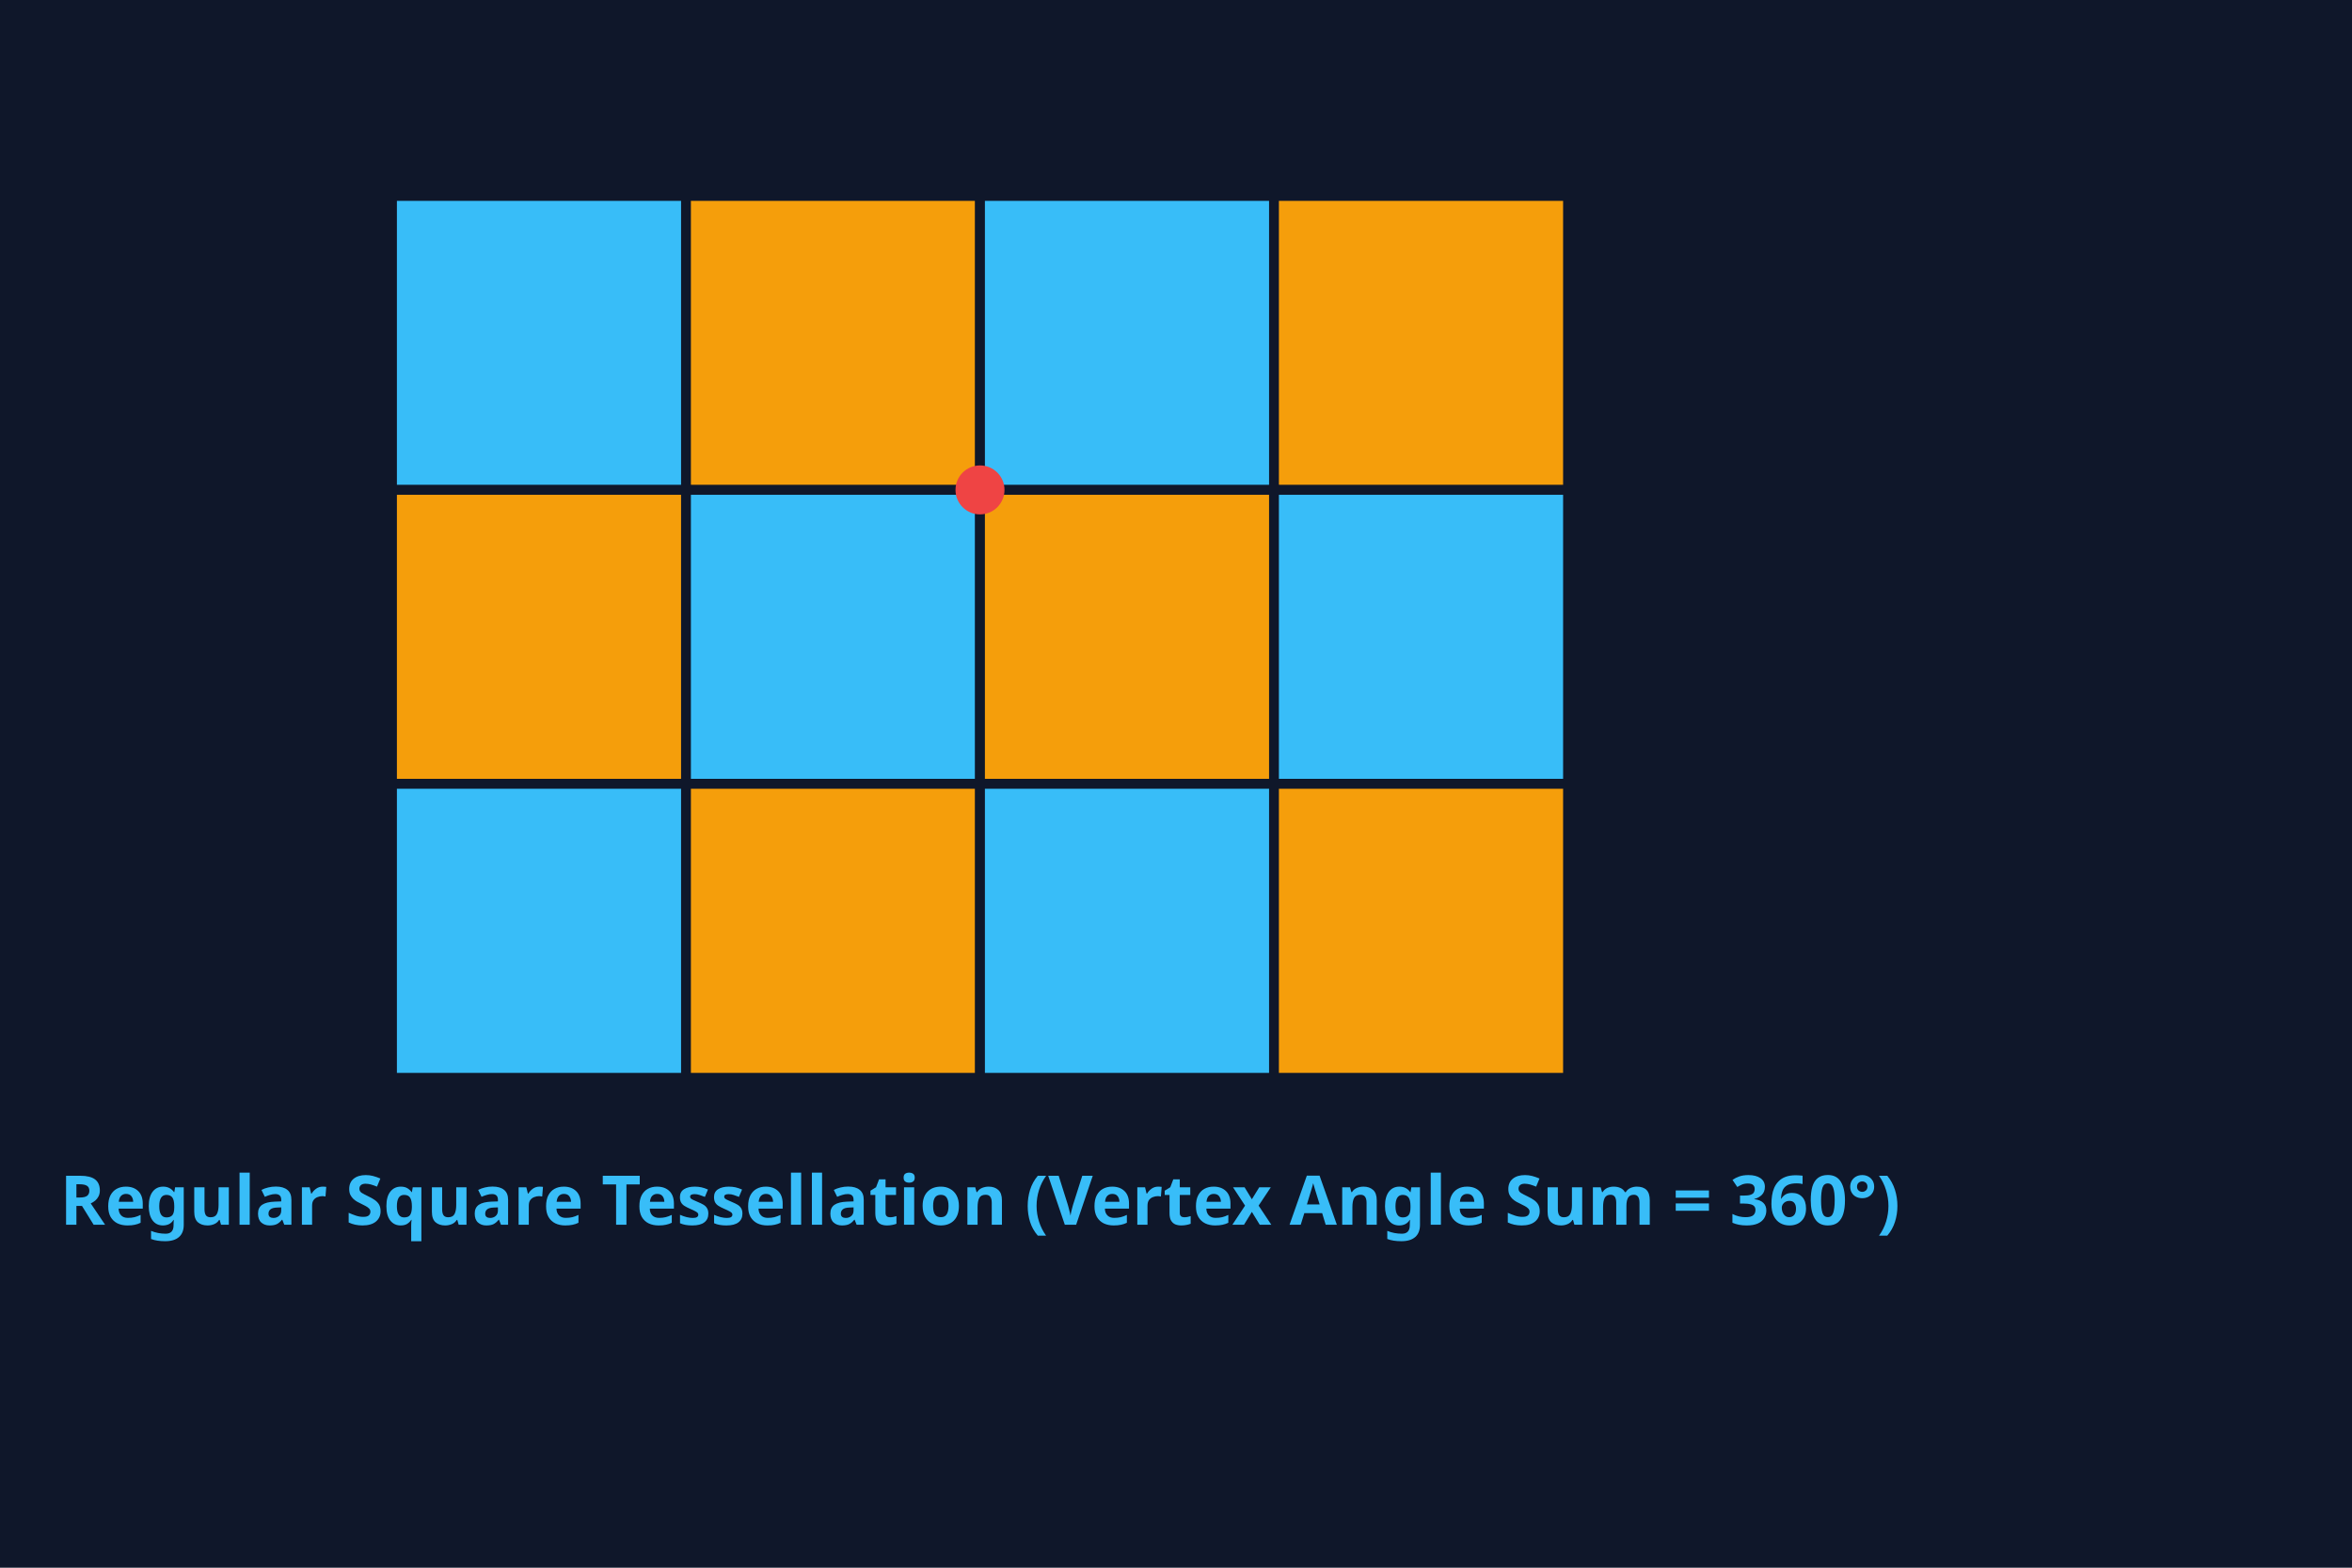
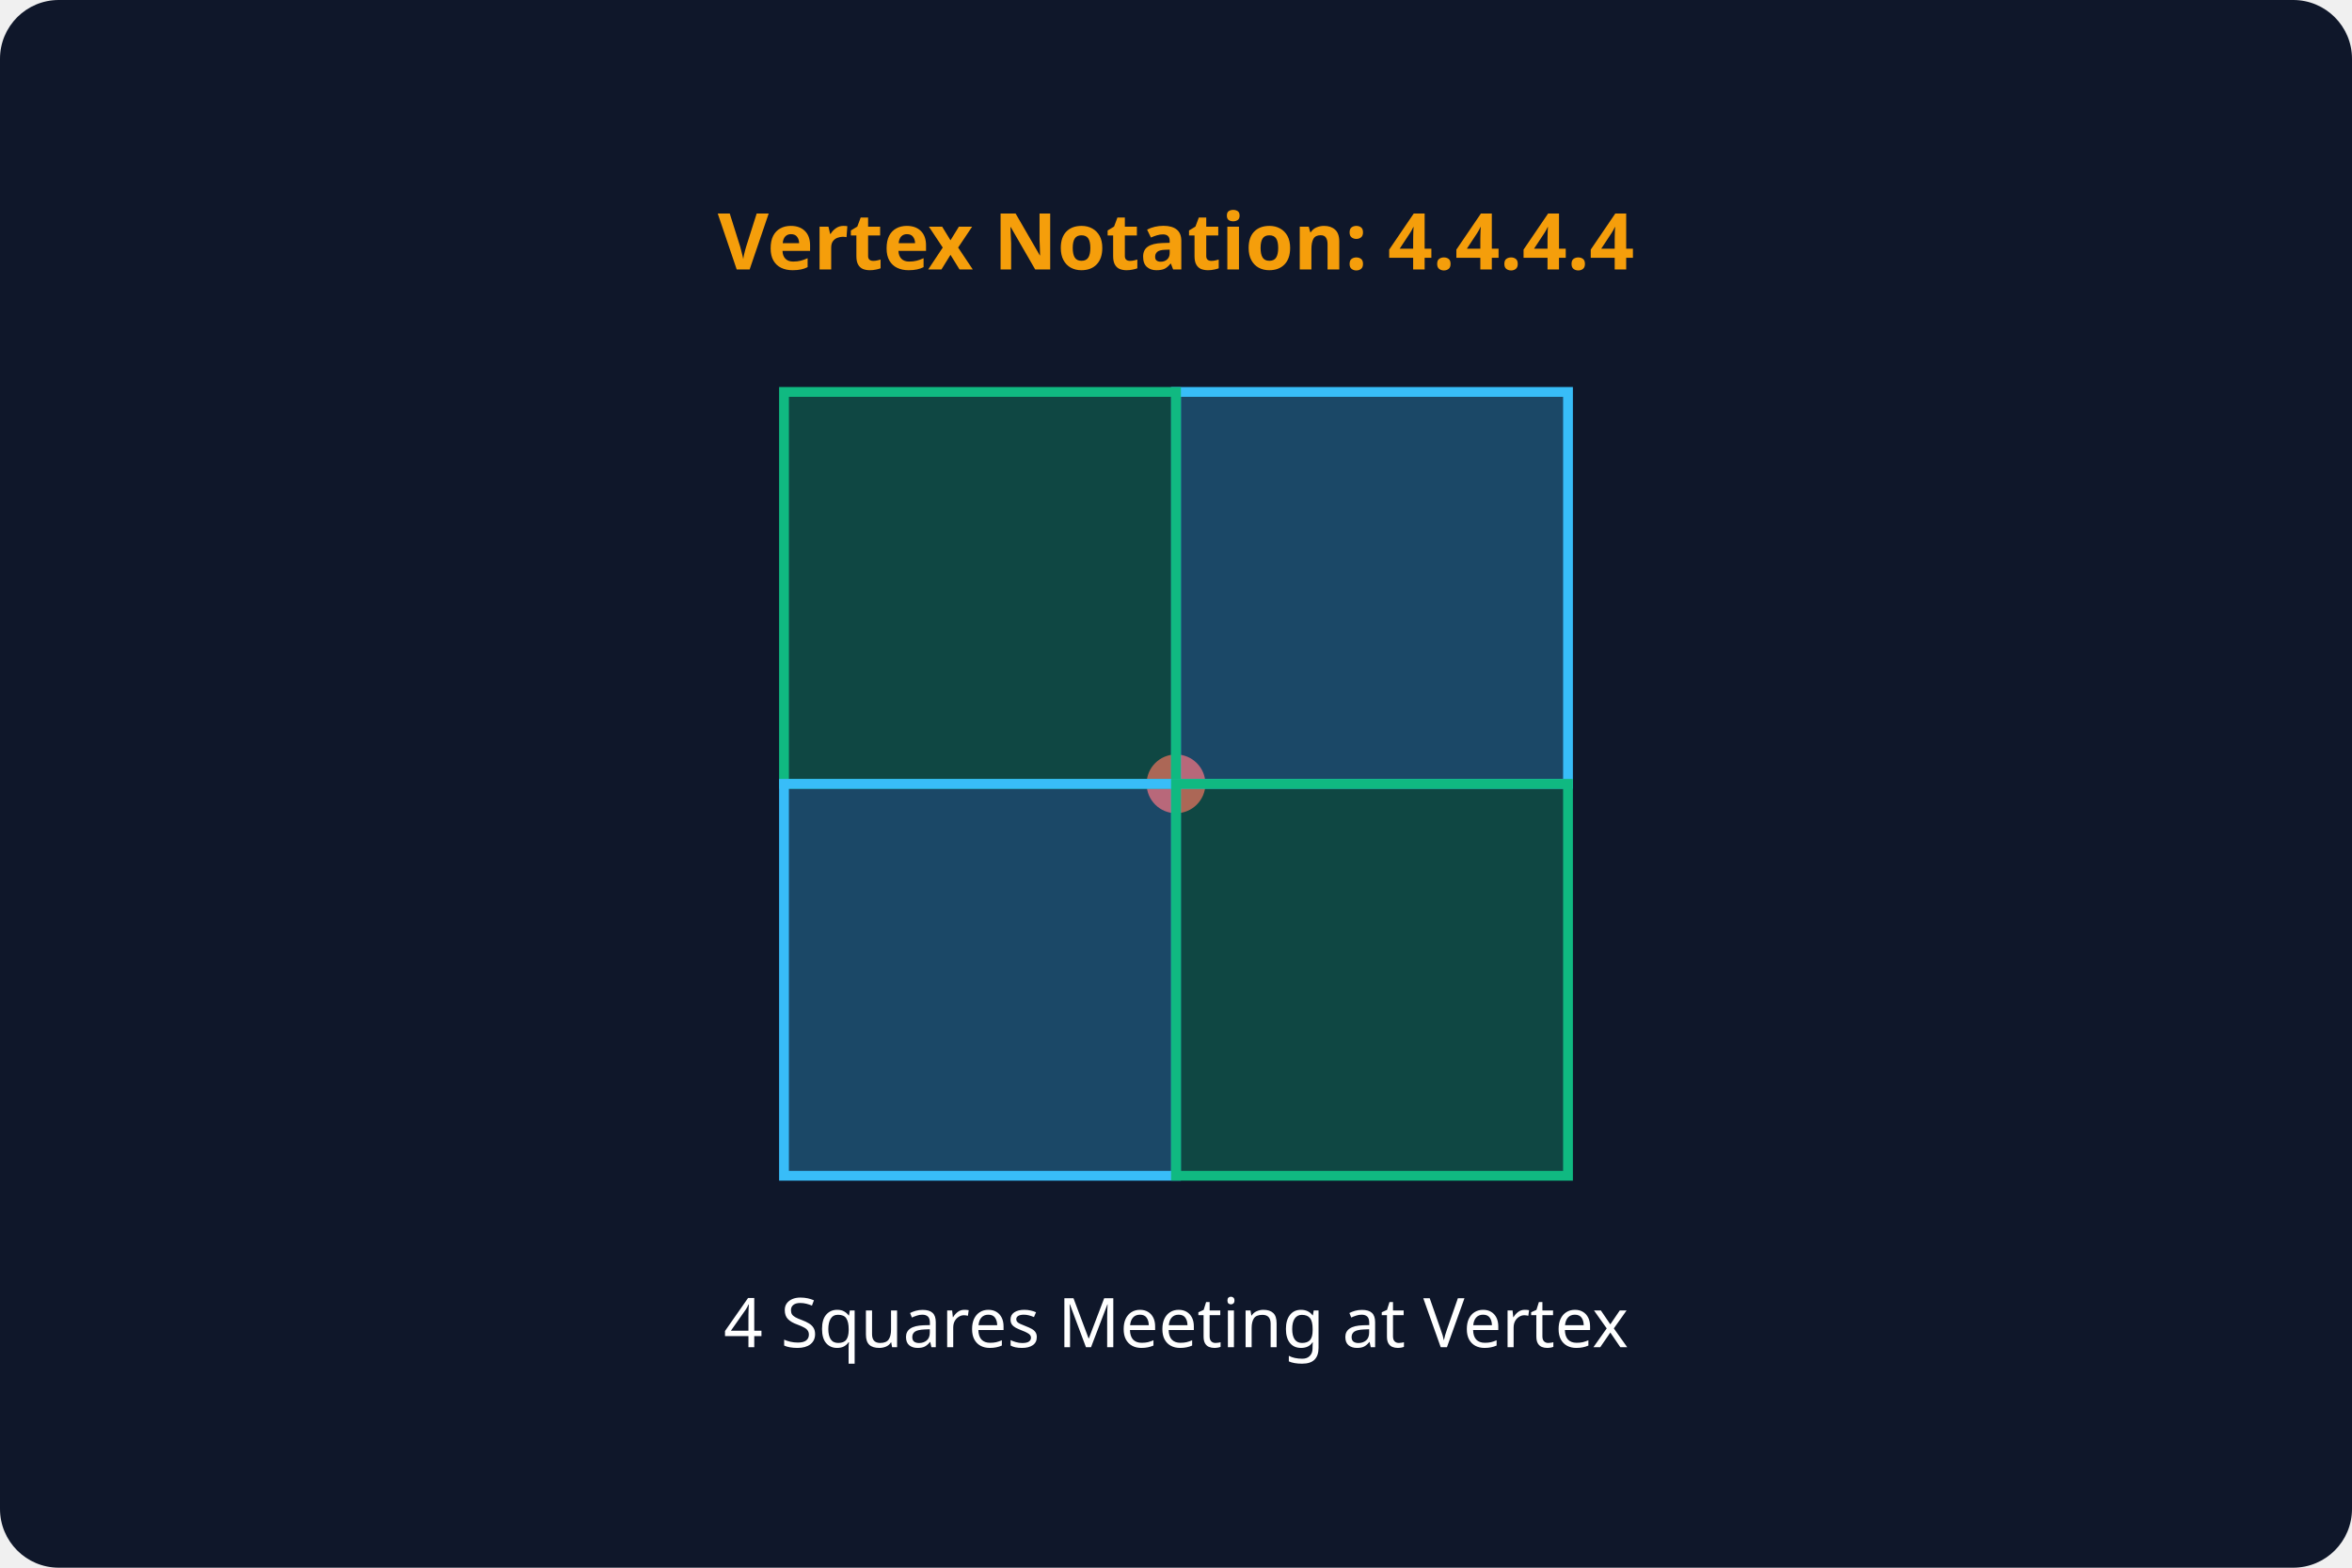
<svg xmlns="http://www.w3.org/2000/svg" width="480" height="320" viewBox="0 0 480 320">
  <defs>
    <marker id="arrow" viewBox="0 0 10 10" refX="5" refY="5" markerWidth="6" markerHeight="6" orient="auto-start-reverse">
      <path d="M 0 0 L 10 5 L 0 10 z" fill="#f59e0b" />
    </marker>
  </defs>
-   <rect width="100%" height="100%" fill="#0f172a" />
-   <g transform="translate(80, 40)">
-     <rect x="0" y="0" width="60" height="60" fill="#38bdf8" stroke="#0f172a" stroke-width="2" />
-     <rect x="60" y="0" width="60" height="60" fill="#f59e0b" stroke="#0f172a" stroke-width="2" />
-     <rect x="120" y="0" width="60" height="60" fill="#38bdf8" stroke="#0f172a" stroke-width="2" />
-     <rect x="180" y="0" width="60" height="60" fill="#f59e0b" stroke="#0f172a" stroke-width="2" />
-     <rect x="0" y="60" width="60" height="60" fill="#f59e0b" stroke="#0f172a" stroke-width="2" />
-     <rect x="60" y="60" width="60" height="60" fill="#38bdf8" stroke="#0f172a" stroke-width="2" />
-     <rect x="120" y="60" width="60" height="60" fill="#f59e0b" stroke="#0f172a" stroke-width="2" />
-     <rect x="180" y="60" width="60" height="60" fill="#38bdf8" stroke="#0f172a" stroke-width="2" />
-     <rect x="0" y="120" width="60" height="60" fill="#38bdf8" stroke="#0f172a" stroke-width="2" />
-     <rect x="60" y="120" width="60" height="60" fill="#f59e0b" stroke="#0f172a" stroke-width="2" />
-     <rect x="120" y="120" width="60" height="60" fill="#38bdf8" stroke="#0f172a" stroke-width="2" />
-     <rect x="180" y="120" width="60" height="60" fill="#f59e0b" stroke="#0f172a" stroke-width="2" />
-     <circle cx="120" cy="60" r="5" fill="#ef4444" />
-     <text x="120" y="210" text-anchor="middle" font-family="sans-serif" font-size="14" fill="#38bdf8" font-weight="bold">Regular Square Tessellation (Vertex Angle Sum = 360°)</text>
+   <rect width="100%" height="100%" fill="#0f172a" rx="12" />
+   <g transform="translate(100, 30)">
+     <text x="140" y="25" text-anchor="middle" font-family="sans-serif" font-size="16" fill="#f59e0b" font-weight="bold">Vertex Notation: 4.4.4.4</text>
+     <circle cx="140" cy="130" r="6" fill="#ef4444" />
+     <rect x="140" y="50" width="80" height="80" fill="rgba(56, 189, 248, 0.3)" stroke="#38bdf8" stroke-width="2" />
+     <rect x="60" y="50" width="80" height="80" fill="rgba(16, 185, 129, 0.3)" stroke="#10b981" stroke-width="2" />
+     <rect x="60" y="130" width="80" height="80" fill="rgba(56, 189, 248, 0.3)" stroke="#38bdf8" stroke-width="2" />
+     <rect x="140" y="130" width="80" height="80" fill="rgba(16, 185, 129, 0.3)" stroke="#10b981" stroke-width="2" />
+     <text x="140" y="245" text-anchor="middle" font-family="sans-serif" font-size="14" fill="#ffffff">4 Squares Meeting at Vertex</text>
  </g>
</svg>
